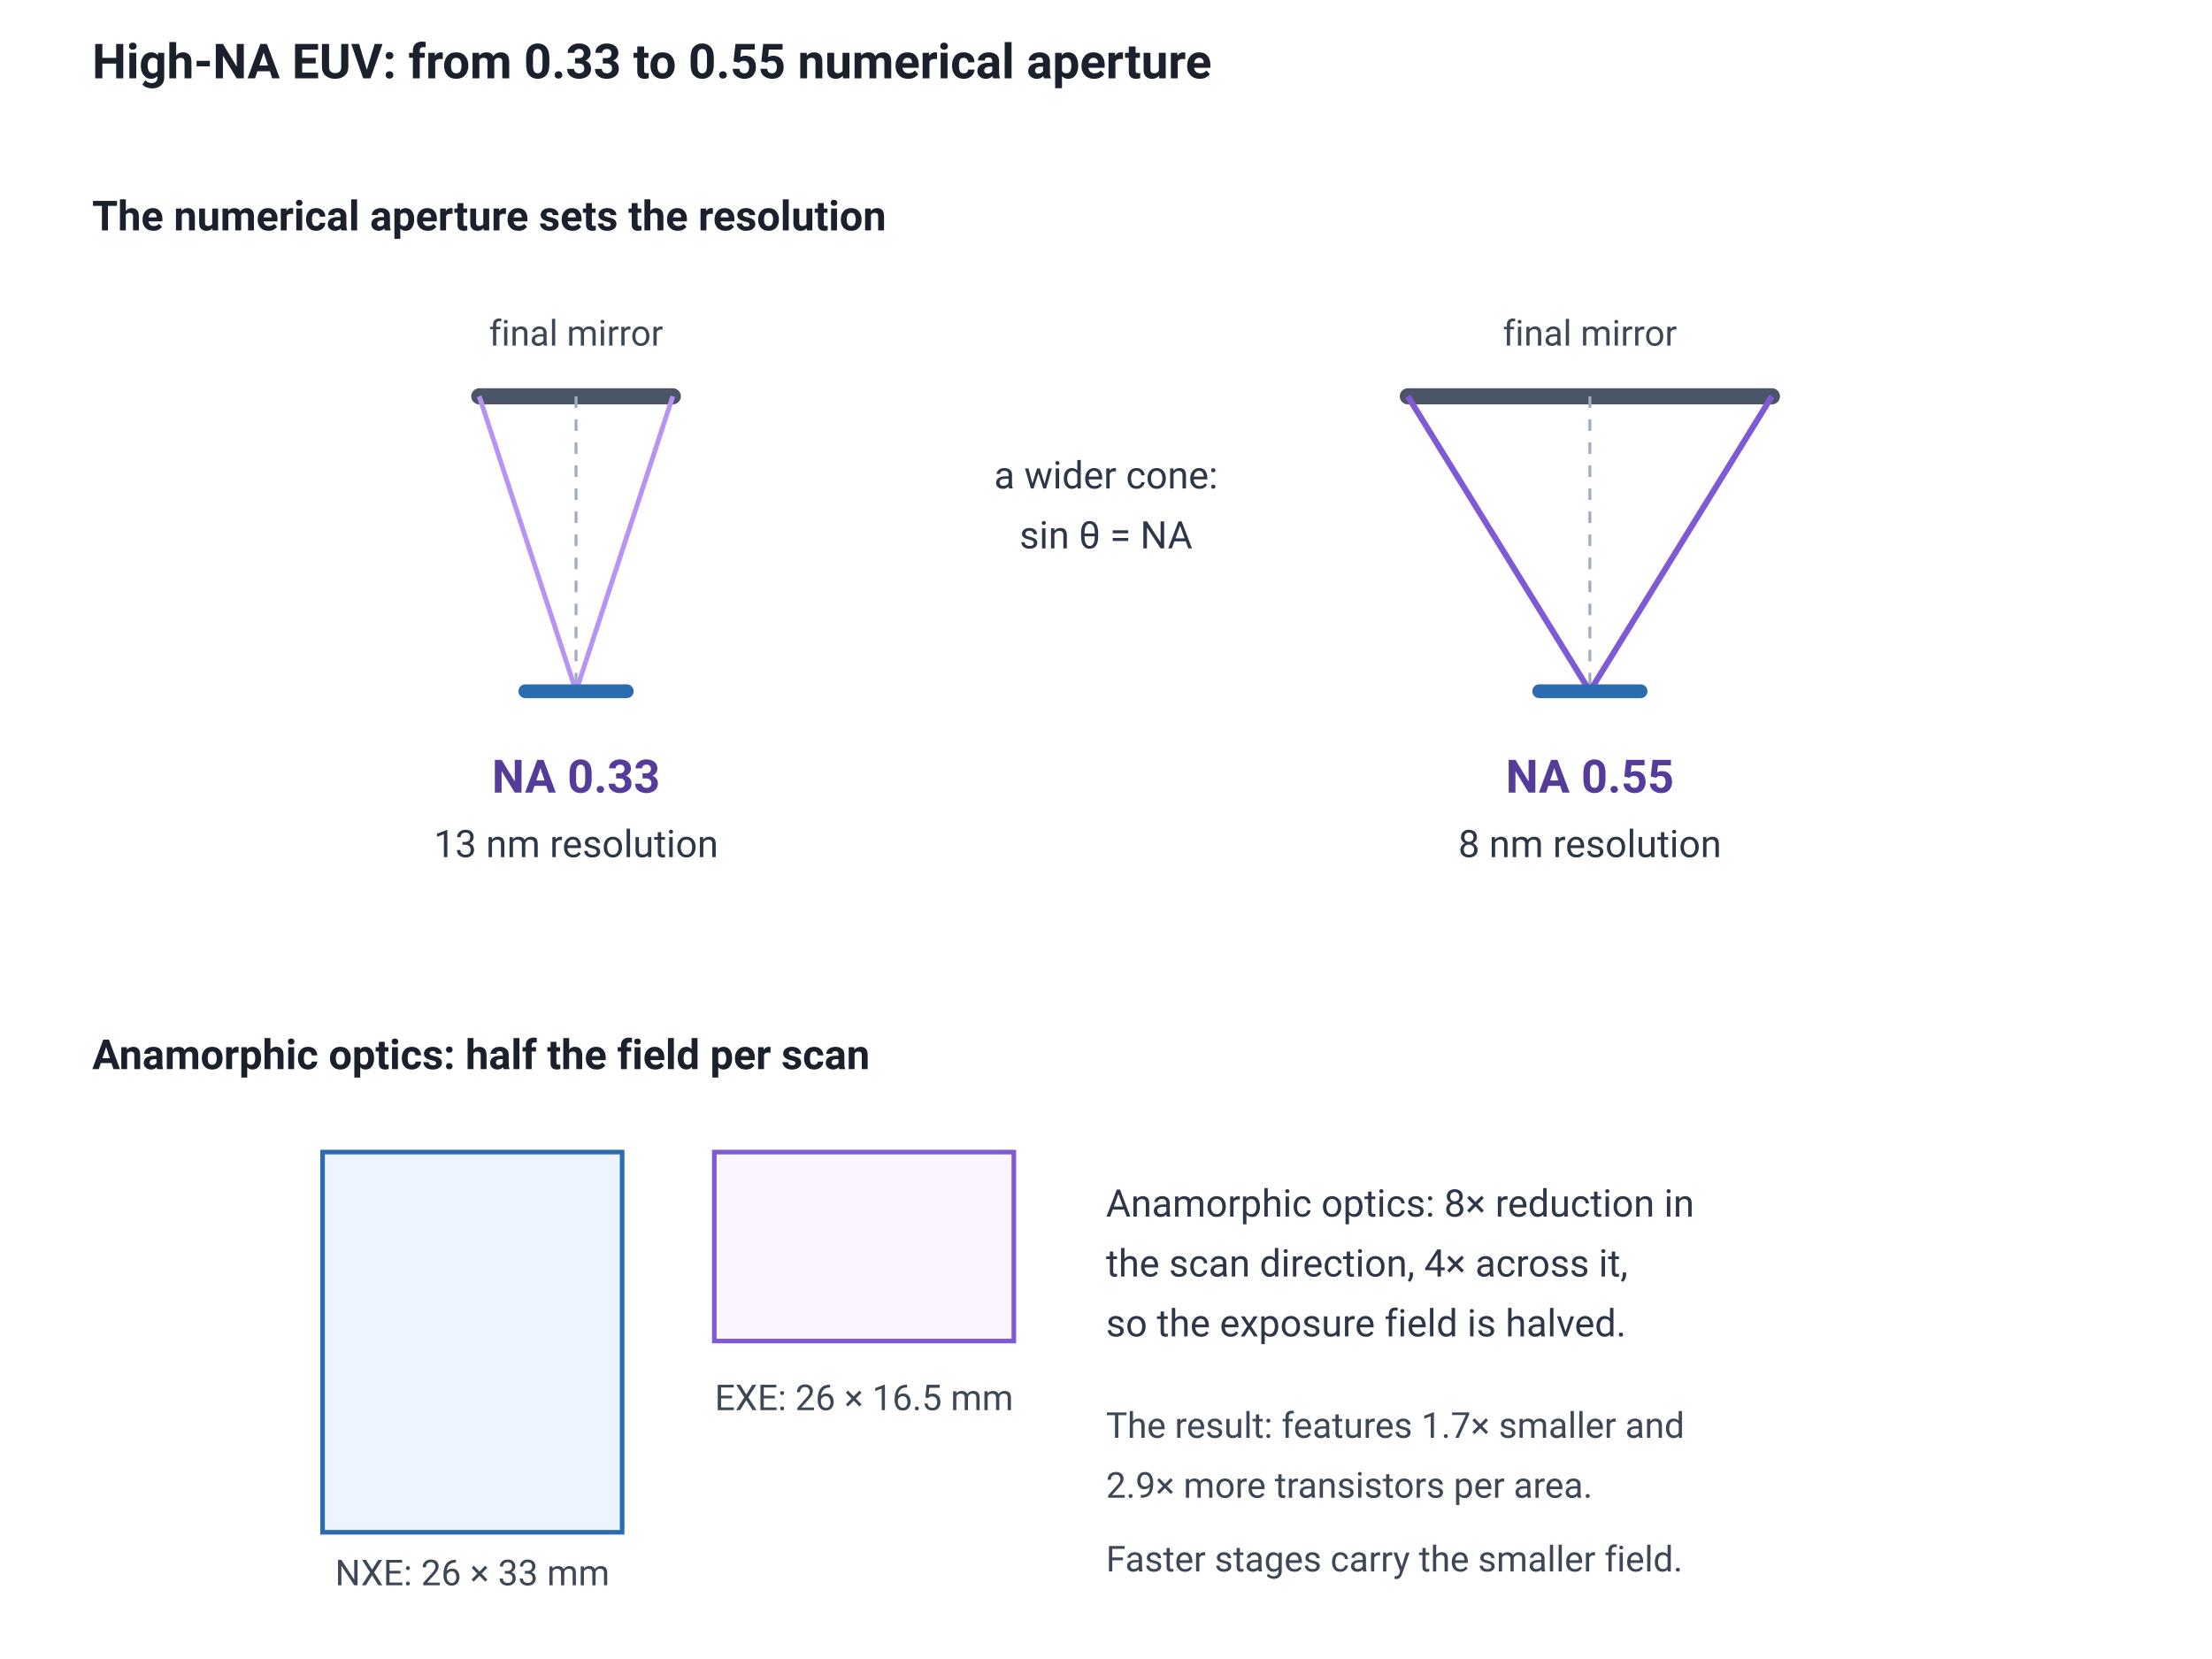
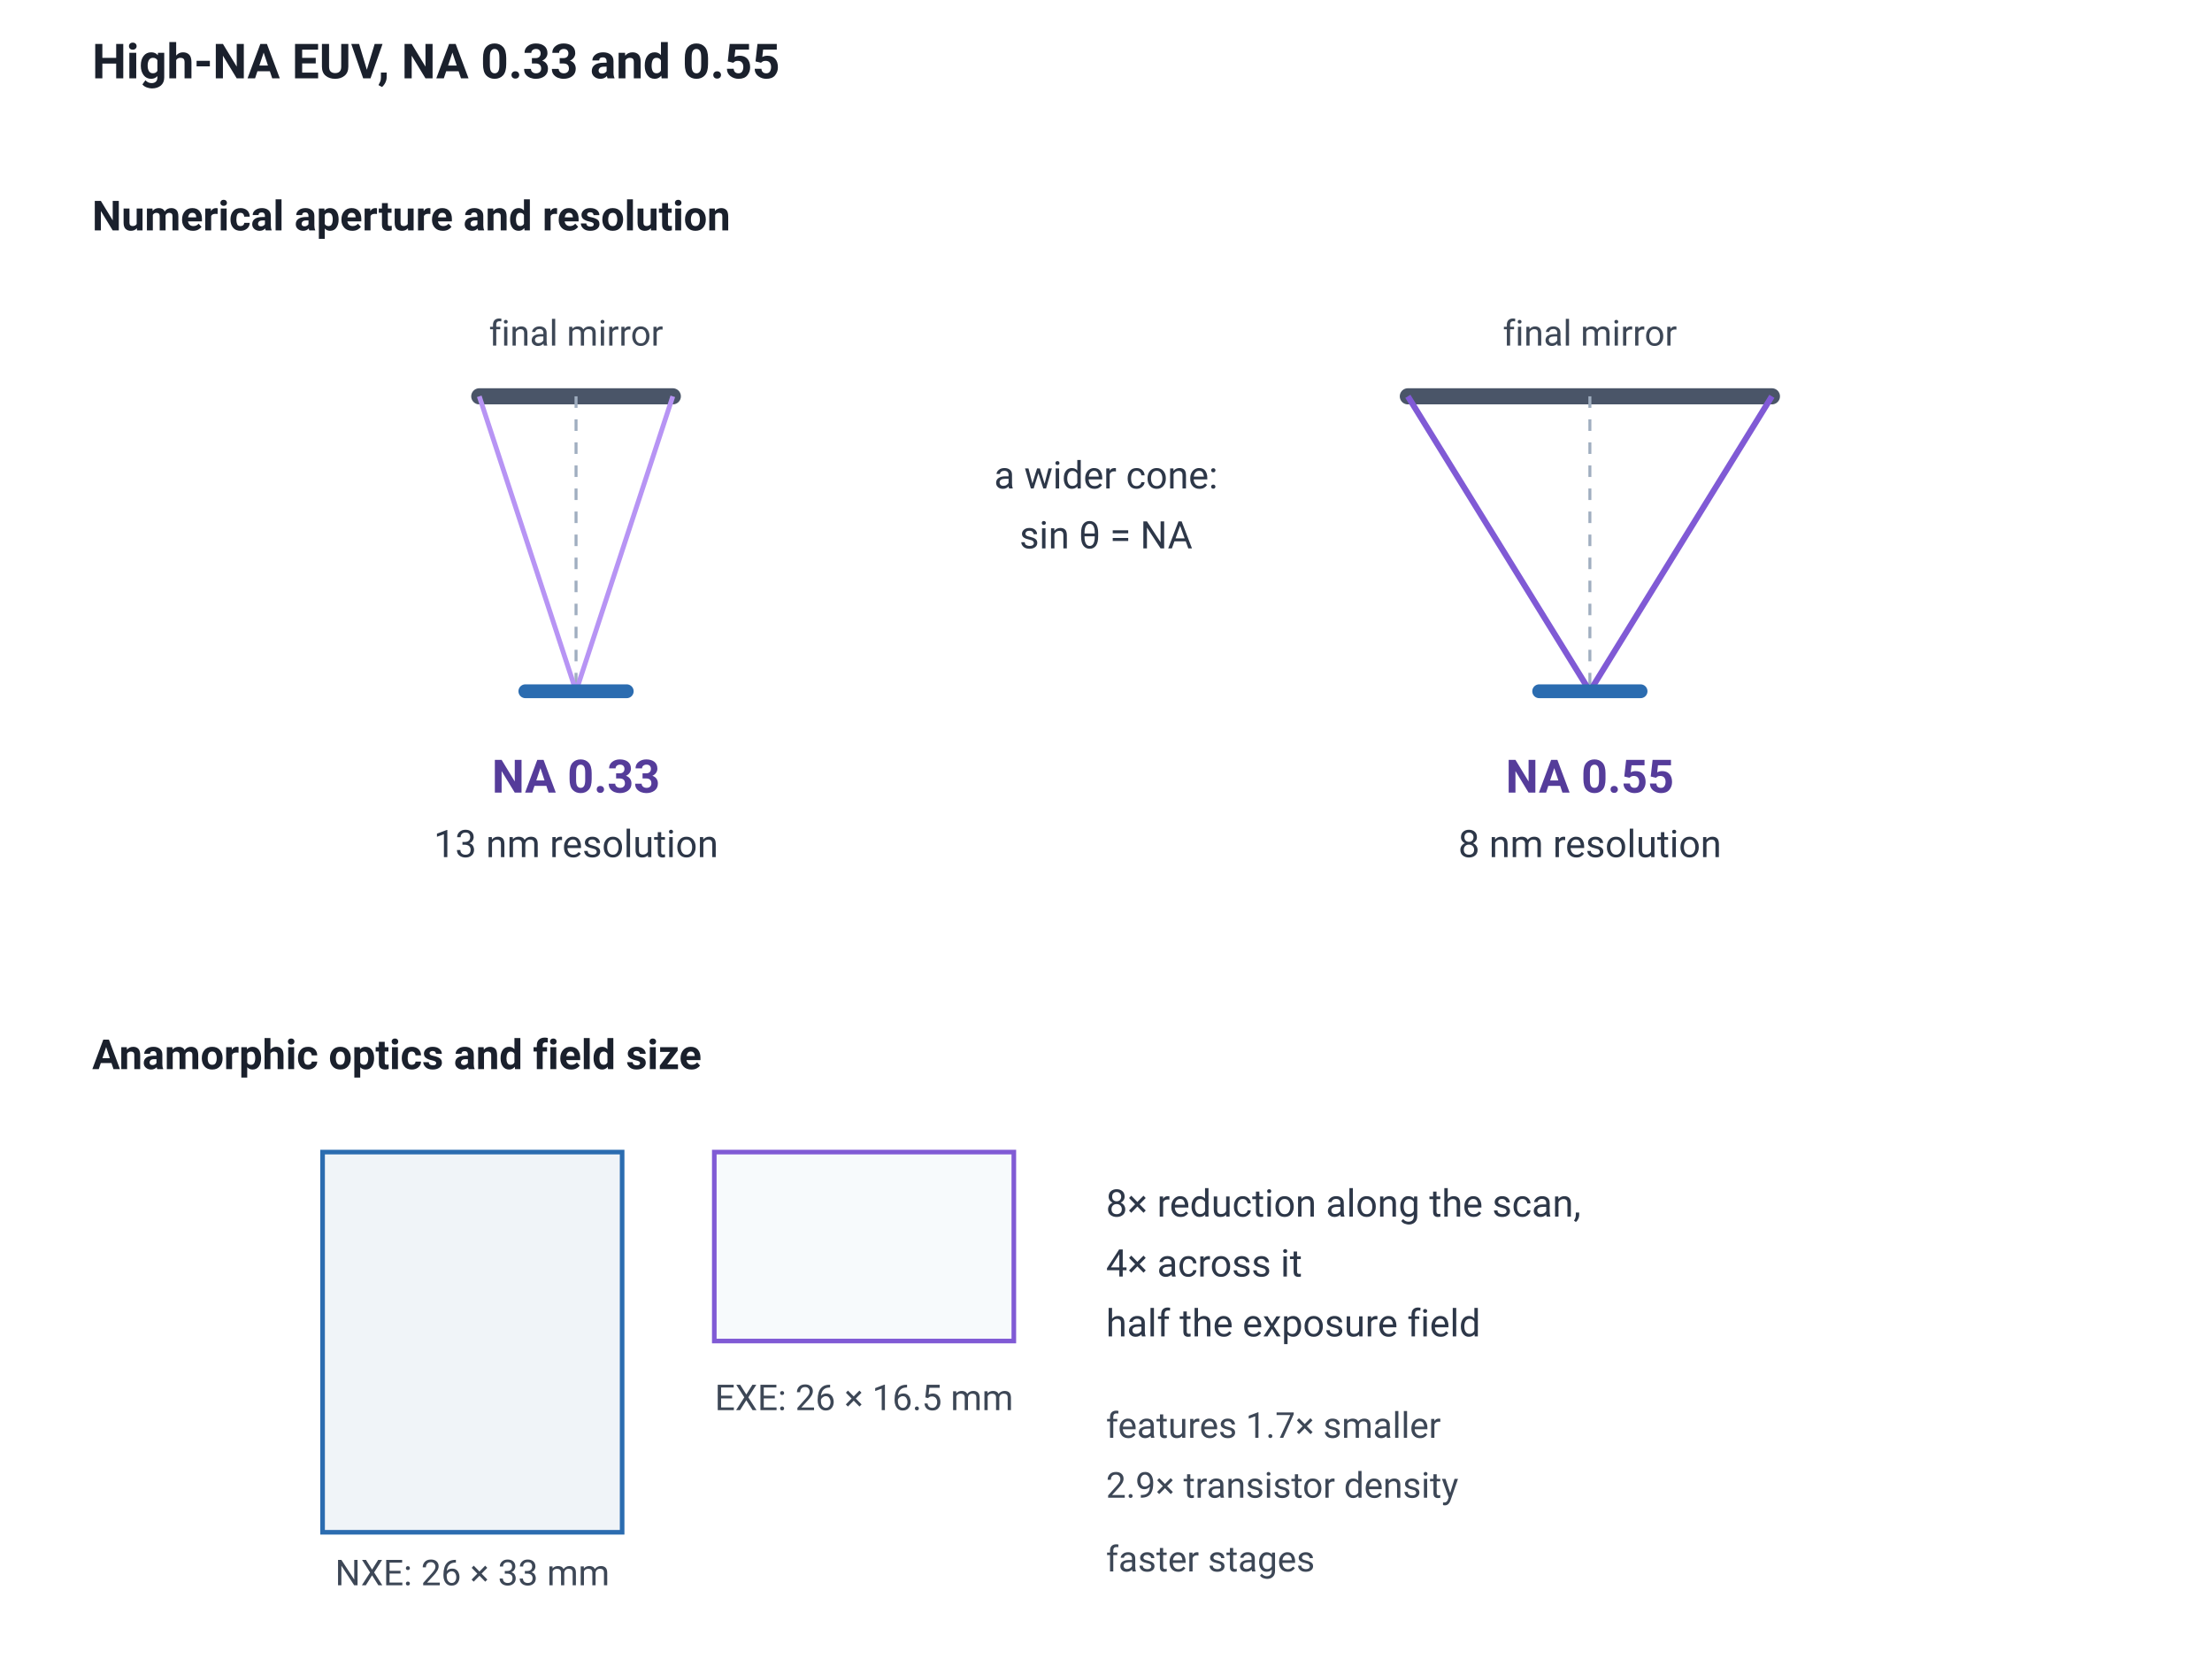
<svg xmlns="http://www.w3.org/2000/svg" width="960" height="720" viewBox="0 0 960 720" role="img">
  <rect width="960" height="720" fill="#ffffff" />
  <defs>
    <marker id="naArrow" viewBox="0 0 10 10" refX="9" refY="5" markerWidth="6" markerHeight="6" orient="auto-start-reverse">
      <path d="M 0 0 L 10 5 L 0 10 z" fill="#805ad5" />
    </marker>
  </defs>
  <style>
    .h { font: 600 21px system-ui, -apple-system, "Segoe UI", Roboto, sans-serif; fill: #1a202c; }
    .sec { font: 600 18px system-ui, -apple-system, "Segoe UI", Roboto, sans-serif; fill: #1a202c; }
    .s { font: 16.5px system-ui, -apple-system, "Segoe UI", Roboto, sans-serif; fill: #2d3748; }
    .sm { font: 15.5px system-ui, -apple-system, "Segoe UI", Roboto, sans-serif; fill: #3d4756; }
    .na { font: 600 20px system-ui, -apple-system, "Segoe UI", Roboto, sans-serif; fill: #553c9a; }
    .mir { stroke: #4a5568; stroke-width: 7; fill: none; stroke-linecap: round; }
    .rayA { stroke: #b794f4; stroke-width: 2.1; fill: none; }
    .rayB { stroke: #805ad5; stroke-width: 2.6; fill: none; }
    .axis { stroke: #a0aec0; stroke-width: 1.3; stroke-dasharray: 5 5; fill: none; }
    .wafer { stroke: #2b6cb0; stroke-width: 6; fill: none; stroke-linecap: round; }
-     .fldA { fill: #ebf4ff; stroke: #2b6cb0; stroke-width: 2; }
-     .fldB { fill: #faf5ff; stroke: #805ad5; stroke-width: 2; }
+     .fldA { fill: #f0f4f8; stroke: #2b6cb0; stroke-width: 2; }
+     .fldB { fill: #f7fafc; stroke: #805ad5; stroke-width: 2; }
    .dim { fill: none; stroke: #718096; stroke-width: 1.3; }
  </style>
-   <text class="h" x="40" y="34">High-NA EUV: from 0.33 to 0.55 numerical aperture</text>
-   <text class="sec" x="40" y="100">The numerical aperture sets the resolution</text>
+   <text class="h" x="40" y="34">High-NA EUV, NA 0.33 and 0.55</text>
+   <text class="sec" x="40" y="100">Numerical aperture and resolution</text>
  <text class="sm" x="250" y="150" text-anchor="middle">final mirror</text>
  <line class="mir" x1="208" y1="172" x2="292" y2="172" />
  <line class="axis" x1="250" y1="172" x2="250" y2="300" />
  <line class="rayA" x1="208" y1="172" x2="250" y2="300" />
  <line class="rayA" x1="292" y1="172" x2="250" y2="300" />
  <line class="wafer" x1="228" y1="300" x2="272" y2="300" />
  <text class="na" x="250" y="344" text-anchor="middle">NA 0.33</text>
  <text class="s" x="250" y="372" text-anchor="middle">13 nm resolution</text>
  <text class="sm" x="690" y="150" text-anchor="middle">final mirror</text>
  <line class="mir" x1="611" y1="172" x2="769" y2="172" />
  <line class="axis" x1="690" y1="172" x2="690" y2="300" />
  <line class="rayB" x1="611" y1="172" x2="690" y2="300" />
  <line class="rayB" x1="769" y1="172" x2="690" y2="300" />
  <line class="wafer" x1="668" y1="300" x2="712" y2="300" />
  <text class="na" x="690" y="344" text-anchor="middle">NA 0.55</text>
  <text class="s" x="690" y="372" text-anchor="middle">8 nm resolution</text>
  <text class="s" x="480" y="212" text-anchor="middle">a wider cone:</text>
  <text class="s" x="480" y="238" text-anchor="middle">sin θ = NA</text>
-   <text class="sec" x="40" y="464">Anamorphic optics: half the field per scan</text>
+   <text class="sec" x="40" y="464">Anamorphic optics and field size</text>
  <rect class="fldA" x="140" y="500" width="130" height="165" />
  <rect class="fldB" x="310" y="500" width="130" height="82" />
  <text class="sm" x="205" y="688" text-anchor="middle">NXE: 26 × 33 mm</text>
  <text class="sm" x="375" y="612" text-anchor="middle">EXE: 26 × 16.5 mm</text>
-   <text class="s" x="480" y="528">Anamorphic optics: 8× reduction in</text>
-   <text class="s" x="480" y="554">the scan direction, 4× across it,</text>
-   <text class="s" x="480" y="580">so the exposure field is halved.</text>
-   <text class="sm" x="480" y="624">The result: features 1.7× smaller and</text>
-   <text class="sm" x="480" y="650">2.9× more transistors per area.</text>
-   <text class="sm" x="480" y="682">Faster stages carry the smaller field.</text>
+   <text class="s" x="480" y="528">8× reduction along the scan,</text>
+   <text class="s" x="480" y="554">4× across it</text>
+   <text class="s" x="480" y="580">half the exposure field</text>
+   <text class="sm" x="480" y="624">features 1.7× smaller</text>
+   <text class="sm" x="480" y="650">2.9× transistor density</text>
+   <text class="sm" x="480" y="682">faster stages</text>
</svg>
